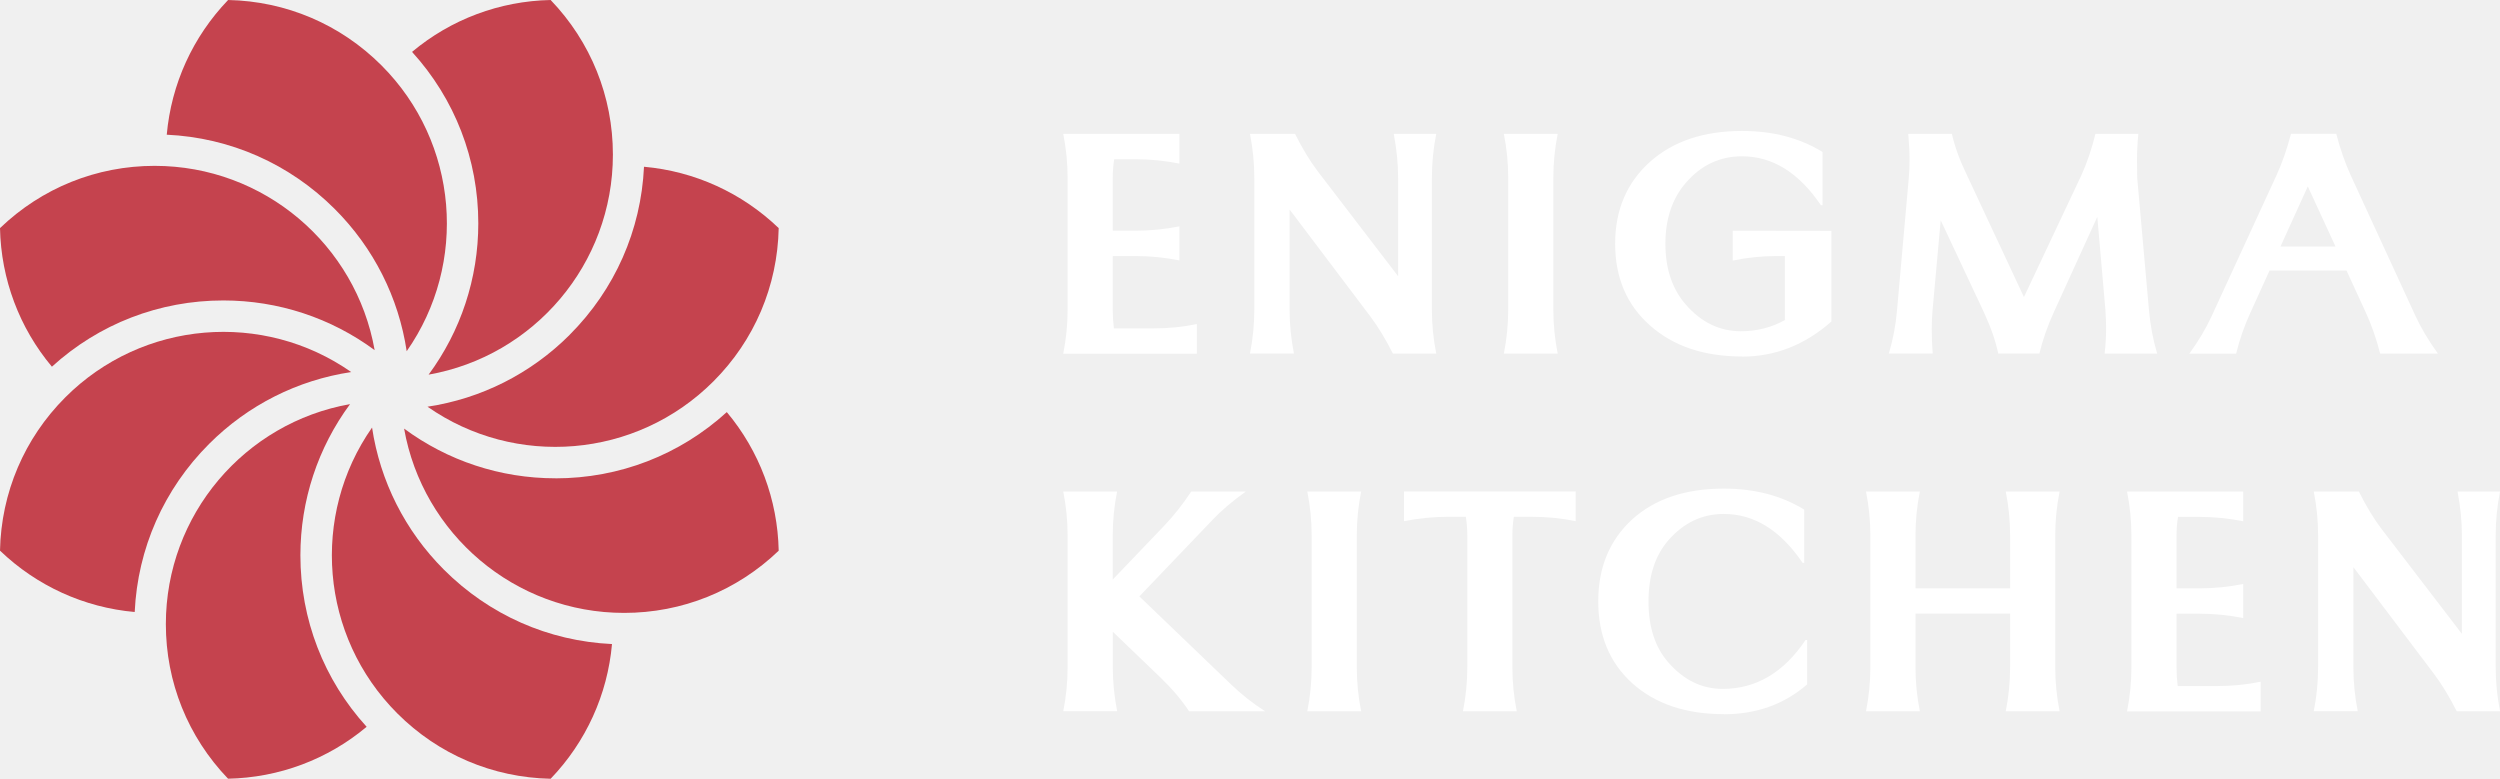
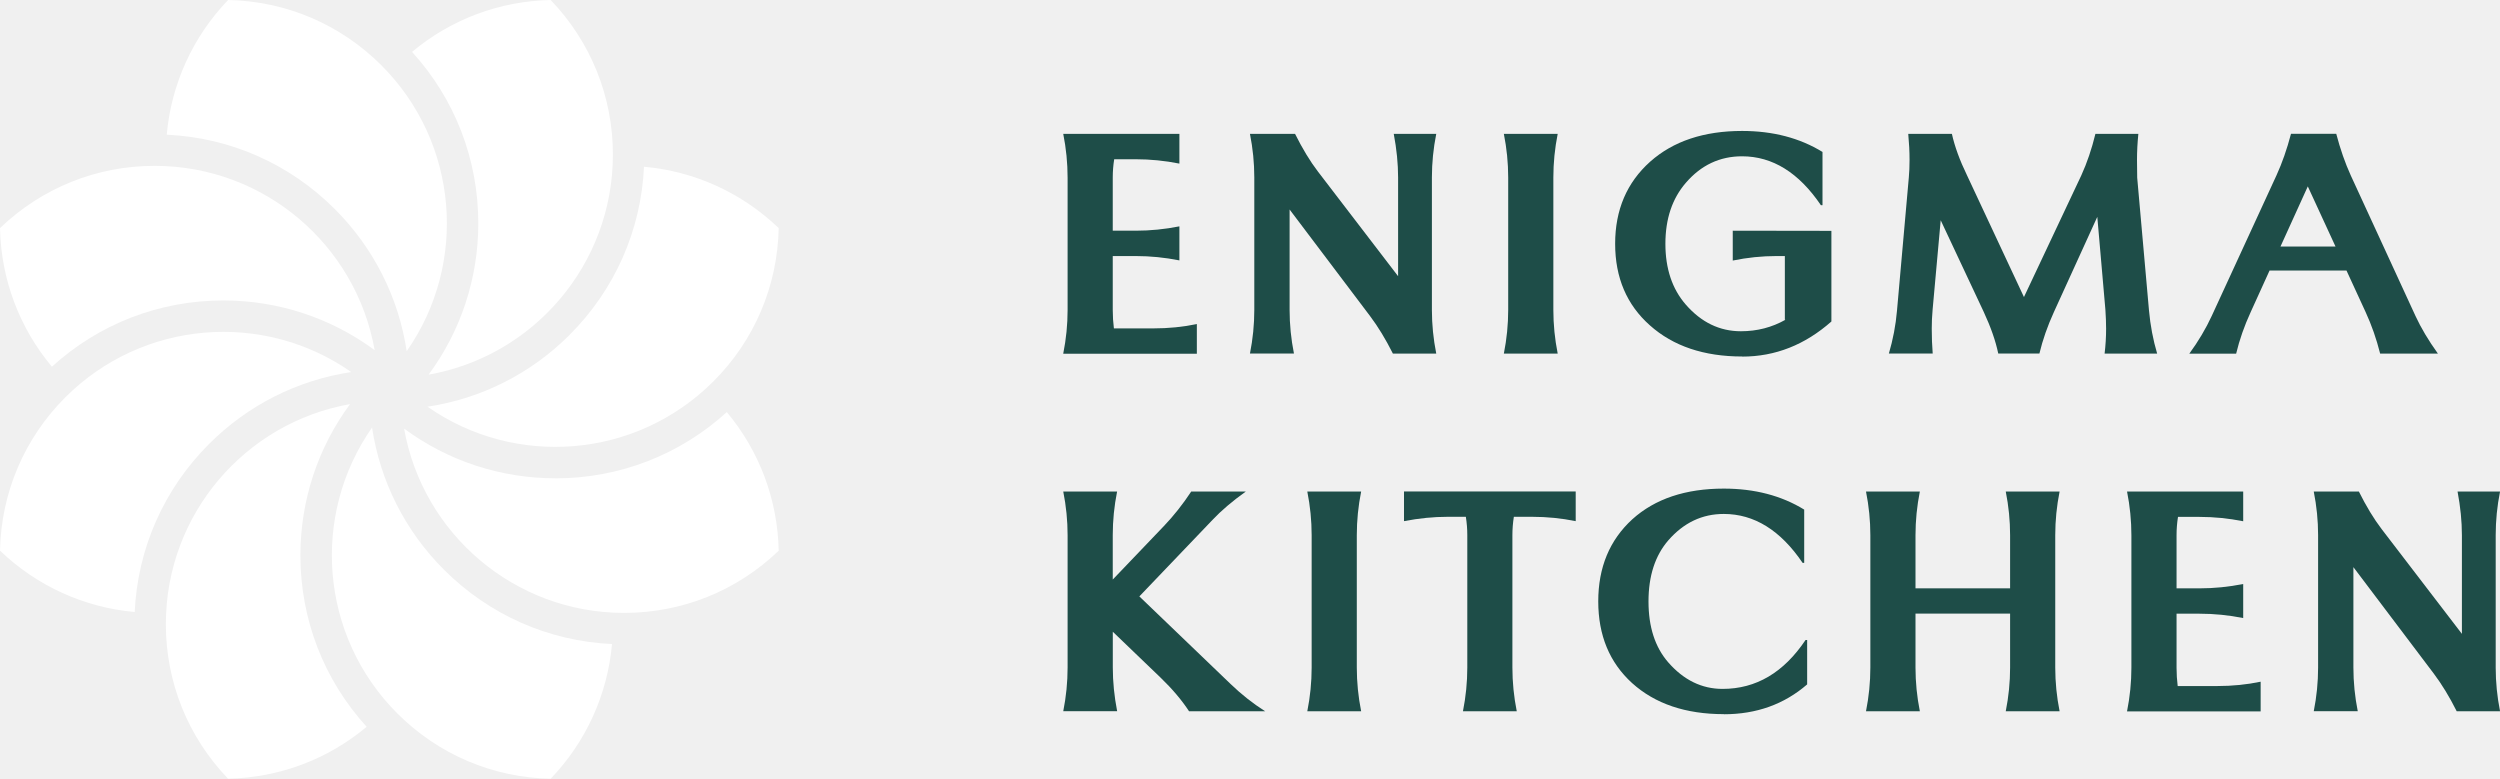
<svg xmlns="http://www.w3.org/2000/svg" id="Layer_1" data-name="Layer 1" viewBox="0 0 500 155.75">
  <defs>
    <style>
      .cls-1 {
-         fill: #fff;
+         fill: #1e4d48;
      }

      .cls-2 {
-         fill: #c5434e;
+         fill: white;
      }
    </style>
  </defs>
  <g>
    <path class="cls-2" d="m70.24,74.41c-17.52-12.26-41.69-10.43-57.18,5.06C4.86,87.68.24,98.53,0,110.13c7.37,7.07,16.83,11.37,26.94,12.27.59-12.71,5.83-24.57,14.88-33.62,7.77-7.77,17.7-12.76,28.43-14.37Z" />
    <path class="cls-2" d="m44.67,60.09c10.99,0,21.54,3.5,30.26,9.94-3.72-21.06-22.1-36.86-44.01-36.86C19.31,33.17,8.37,37.59,0,45.62c.21,10.21,3.86,19.94,10.38,27.72,9.4-8.56,21.49-13.25,34.29-13.25Z" />
    <path class="cls-2" d="m85.72,74.93c21.06-3.72,36.86-22.1,36.86-44.01C122.58,19.31,118.16,8.37,110.13,0c-10.21.21-19.94,3.86-27.72,10.38,8.56,9.4,13.25,21.49,13.25,34.29,0,10.99-3.5,21.54-9.94,30.26Z" />
    <path class="cls-2" d="m81.34,70.24c12.26-17.52,10.43-41.69-5.06-57.18C68.07,4.86,57.22.24,45.62,0c-7.07,7.37-11.37,16.83-12.27,26.94,12.71.59,24.57,5.83,33.62,14.88,7.77,7.77,12.76,17.7,14.37,28.43Z" />
    <path class="cls-2" d="m70.03,80.82c-21.06,3.72-36.86,22.1-36.86,44.01,0,11.6,4.41,22.54,12.44,30.91,10.21-.21,19.94-3.86,27.72-10.38-8.56-9.4-13.25-21.49-13.25-34.29,0-10.99,3.5-21.54,9.94-30.26Z" />
    <path class="cls-2" d="m74.41,85.51c-12.26,17.52-10.43,41.69,5.06,57.18,8.21,8.21,19.06,12.82,30.66,13.06,7.07-7.37,11.37-16.83,12.27-26.94-12.71-.59-24.57-5.83-33.62-14.88-7.77-7.77-12.76-17.7-14.37-28.43Z" />
    <path class="cls-2" d="m113.93,66.97c-7.77,7.77-17.7,12.76-28.43,14.37,17.52,12.26,41.69,10.43,57.18-5.06,8.21-8.21,12.82-19.06,13.06-30.66-7.37-7.07-16.83-11.37-26.94-12.27-.59,12.71-5.83,24.57-14.88,33.62Z" />
    <path class="cls-2" d="m111.08,95.66c-10.99,0-21.54-3.5-30.26-9.94,3.72,21.06,22.1,36.86,44.01,36.86,11.6,0,22.54-4.41,30.91-12.44-.21-10.21-3.86-19.94-10.38-27.72-9.4,8.56-21.49,13.25-34.29,13.25Z" />
  </g>
  <g>
    <path class="cls-1" d="m212.65,70.72c.58-2.91.87-5.81.87-8.7v-26.48c0-2.93-.29-5.85-.87-8.76h23.23v5.94c-2.91-.58-5.82-.87-8.73-.87h-4.31c-.19,1.19-.29,2.41-.29,3.67v10.62h4.6c2.91,0,5.82-.29,8.73-.87v6.81c-2.91-.58-5.82-.87-8.73-.87h-4.6v10.8c0,1.26.08,2.48.23,3.67h7.86c3.07,0,5.98-.29,8.73-.87v5.94h-26.72Z" />
    <path class="cls-1" d="m249.99,70.72c.58-2.91.87-5.82.87-8.73v-26.49c0-2.91-.29-5.82-.87-8.73h9.02c1.47,2.95,2.99,5.46,4.56,7.52l16.05,20.95v-19.74c0-2.76-.29-5.67-.87-8.73h8.5c-.58,2.91-.87,5.82-.87,8.73v26.49c0,2.91.29,5.82.87,8.73h-8.67c-1.44-2.87-2.96-5.37-4.57-7.51l-16.09-21.31v20.08c0,2.91.29,5.82.87,8.73h-8.79Z" />
    <path class="cls-1" d="m300.77,70.72c.58-2.91.87-5.82.87-8.73v-26.49c0-2.91-.29-5.82-.87-8.73h10.77c-.58,2.91-.87,5.82-.87,8.73v26.49c0,2.91.29,5.82.87,8.73h-10.77Z" />
    <path class="cls-1" d="m348.44,71.3c-7.64,0-13.8-2.07-18.45-6.22-4.64-4.11-6.96-9.55-6.96-16.33s2.34-12.25,7.01-16.42c4.6-4.09,10.73-6.14,18.39-6.14,6.15,0,11.51,1.4,16.07,4.2v10.65h-.32c-4.42-6.52-9.68-9.78-15.77-9.78-4.44,0-8.19,1.76-11.23,5.29-2.74,3.16-4.1,7.23-4.1,12.21s1.36,9.03,4.07,12.15c3.1,3.56,6.78,5.34,11.03,5.34,3.24,0,6.21-.77,8.91-2.3h-.12v-12.74h-1.69c-2.91,0-5.82.3-8.73.9v-5.97l19.73.03v18.13c-5.3,4.68-11.24,7.02-17.84,7.02Z" />
    <path class="cls-1" d="m377.77,70.72c.83-2.81,1.38-5.68,1.63-8.61l2.36-26.57c.1-1.09.15-2.28.15-3.58,0-1.61-.09-3.34-.26-5.18h8.73c.56,2.52,1.57,5.29,3.03,8.3l11.38,24.33,11.47-24.33c1.15-2.52,2.09-5.29,2.82-8.3h8.59c-.18,1.81-.27,3.53-.27,5.18,0,1.3.01,2.49.04,3.58l2.36,26.57c.27,2.97.81,5.84,1.63,8.61h-10.51c.2-1.67.3-3.33.3-4.98,0-1.16-.05-2.43-.14-3.78l-1.62-18.59-8.68,19.04c-1.28,2.8-2.24,5.56-2.9,8.3h-8.23c-.52-2.51-1.49-5.28-2.9-8.32l-8.61-18.34-1.62,17.9c-.12,1.3-.17,2.56-.17,3.78,0,1.73.06,3.38.19,4.97h-8.75Z" />
    <path class="cls-1" d="m437.87,70.72c1.8-2.46,3.3-4.98,4.48-7.54l12.95-28.12c1.12-2.45,2.09-5.21,2.9-8.3h9.05c.81,3.09,1.78,5.86,2.9,8.32l12.95,28.12c1.09,2.36,2.58,4.87,4.48,7.52h-11.55c-.75-2.97-1.72-5.73-2.9-8.29l-3.83-8.32h-15.39l-3.78,8.32c-1.26,2.74-2.23,5.5-2.9,8.3h-9.36Zm23.69-33.44l-5.46,12.02h11l-5.54-12.02Z" />
    <path class="cls-1" d="m212.65,142.25c.58-2.91.87-5.82.87-8.73v-26.49c0-2.91-.29-5.82-.87-8.73h10.77c-.58,2.91-.87,5.82-.87,8.73v8.88l10.24-10.71c1.95-2.04,3.76-4.33,5.46-6.9h10.92c-2.7,1.93-4.93,3.83-6.69,5.7l-14.61,15.28,18.26,17.53c2.15,2.07,4.45,3.89,6.9,5.44h-15.22c-1.46-2.23-3.35-4.46-5.67-6.7l-9.58-9.2v7.16c0,2.83.29,5.74.87,8.73h-10.77Z" />
    <path class="cls-1" d="m261.46,142.25c.58-2.91.87-5.82.87-8.73v-26.49c0-2.91-.29-5.82-.87-8.73h10.77c-.58,2.91-.87,5.82-.87,8.73v26.49c0,2.91.29,5.82.87,8.73h-10.77Z" />
    <path class="cls-1" d="m292.59,142.25c.58-2.91.87-5.82.87-8.73v-26.49c0-1.24-.1-2.46-.29-3.67h-3.64c-2.83,0-5.74.29-8.73.87v-5.94h34.34v5.94c-2.85-.58-5.76-.87-8.73-.87h-3.64c-.19,1.2-.29,2.43-.29,3.67v26.49c0,2.91.29,5.82.87,8.73h-10.77Z" />
    <path class="cls-1" d="m344.77,142.83c-7.64,0-13.76-2.07-18.36-6.22-4.51-4.11-6.76-9.55-6.76-16.34s2.27-12.26,6.82-16.42c4.54-4.09,10.64-6.13,18.3-6.13,6.15,0,11.51,1.4,16.07,4.2v10.65h-.32c-4.42-6.52-9.68-9.78-15.77-9.78-4.33,0-8.02,1.76-11.09,5.28-2.64,3.05-3.96,7.12-3.96,12.22s1.31,9.14,3.93,12.16c3.1,3.56,6.73,5.33,10.89,5.33,6.69,0,12.22-3.26,16.59-9.78h.32v8.88c-4.6,3.98-10.15,5.97-16.65,5.97Z" />
    <path class="cls-1" d="m373.2,142.25c.58-2.91.87-5.82.87-8.73v-26.49c0-2.91-.29-5.82-.87-8.73h10.77c-.58,2.92-.87,5.83-.87,8.75v10.61h18.92v-10.61c0-2.93-.29-5.85-.87-8.75h10.77c-.58,2.91-.87,5.82-.87,8.73v26.49c0,2.91.29,5.82.87,8.73h-10.77c.58-2.91.87-5.82.87-8.73v-10.8h-18.92v10.8c0,2.91.29,5.82.87,8.73h-10.77Z" />
    <path class="cls-1" d="m425.41,142.25c.58-2.91.87-5.81.87-8.7v-26.48c0-2.93-.29-5.85-.87-8.76h23.23v5.94c-2.91-.58-5.82-.87-8.73-.87h-4.31c-.19,1.19-.29,2.41-.29,3.67v10.62h4.6c2.91,0,5.82-.29,8.73-.87v6.81c-2.91-.58-5.82-.87-8.73-.87h-4.6v10.8c0,1.26.08,2.48.23,3.67h7.86c3.07,0,5.98-.29,8.73-.87v5.94h-26.72Z" />
    <path class="cls-1" d="m462.75,142.25c.58-2.91.87-5.82.87-8.73v-26.49c0-2.91-.29-5.82-.87-8.73h9.02c1.47,2.95,2.99,5.46,4.56,7.52l16.05,20.95v-19.74c0-2.76-.29-5.67-.87-8.73h8.5c-.58,2.91-.87,5.82-.87,8.73v26.49c0,2.91.29,5.82.87,8.73h-8.67c-1.44-2.87-2.96-5.37-4.57-7.51l-16.09-21.31v20.08c0,2.91.29,5.82.87,8.73h-8.79Z" />
  </g>
</svg>
